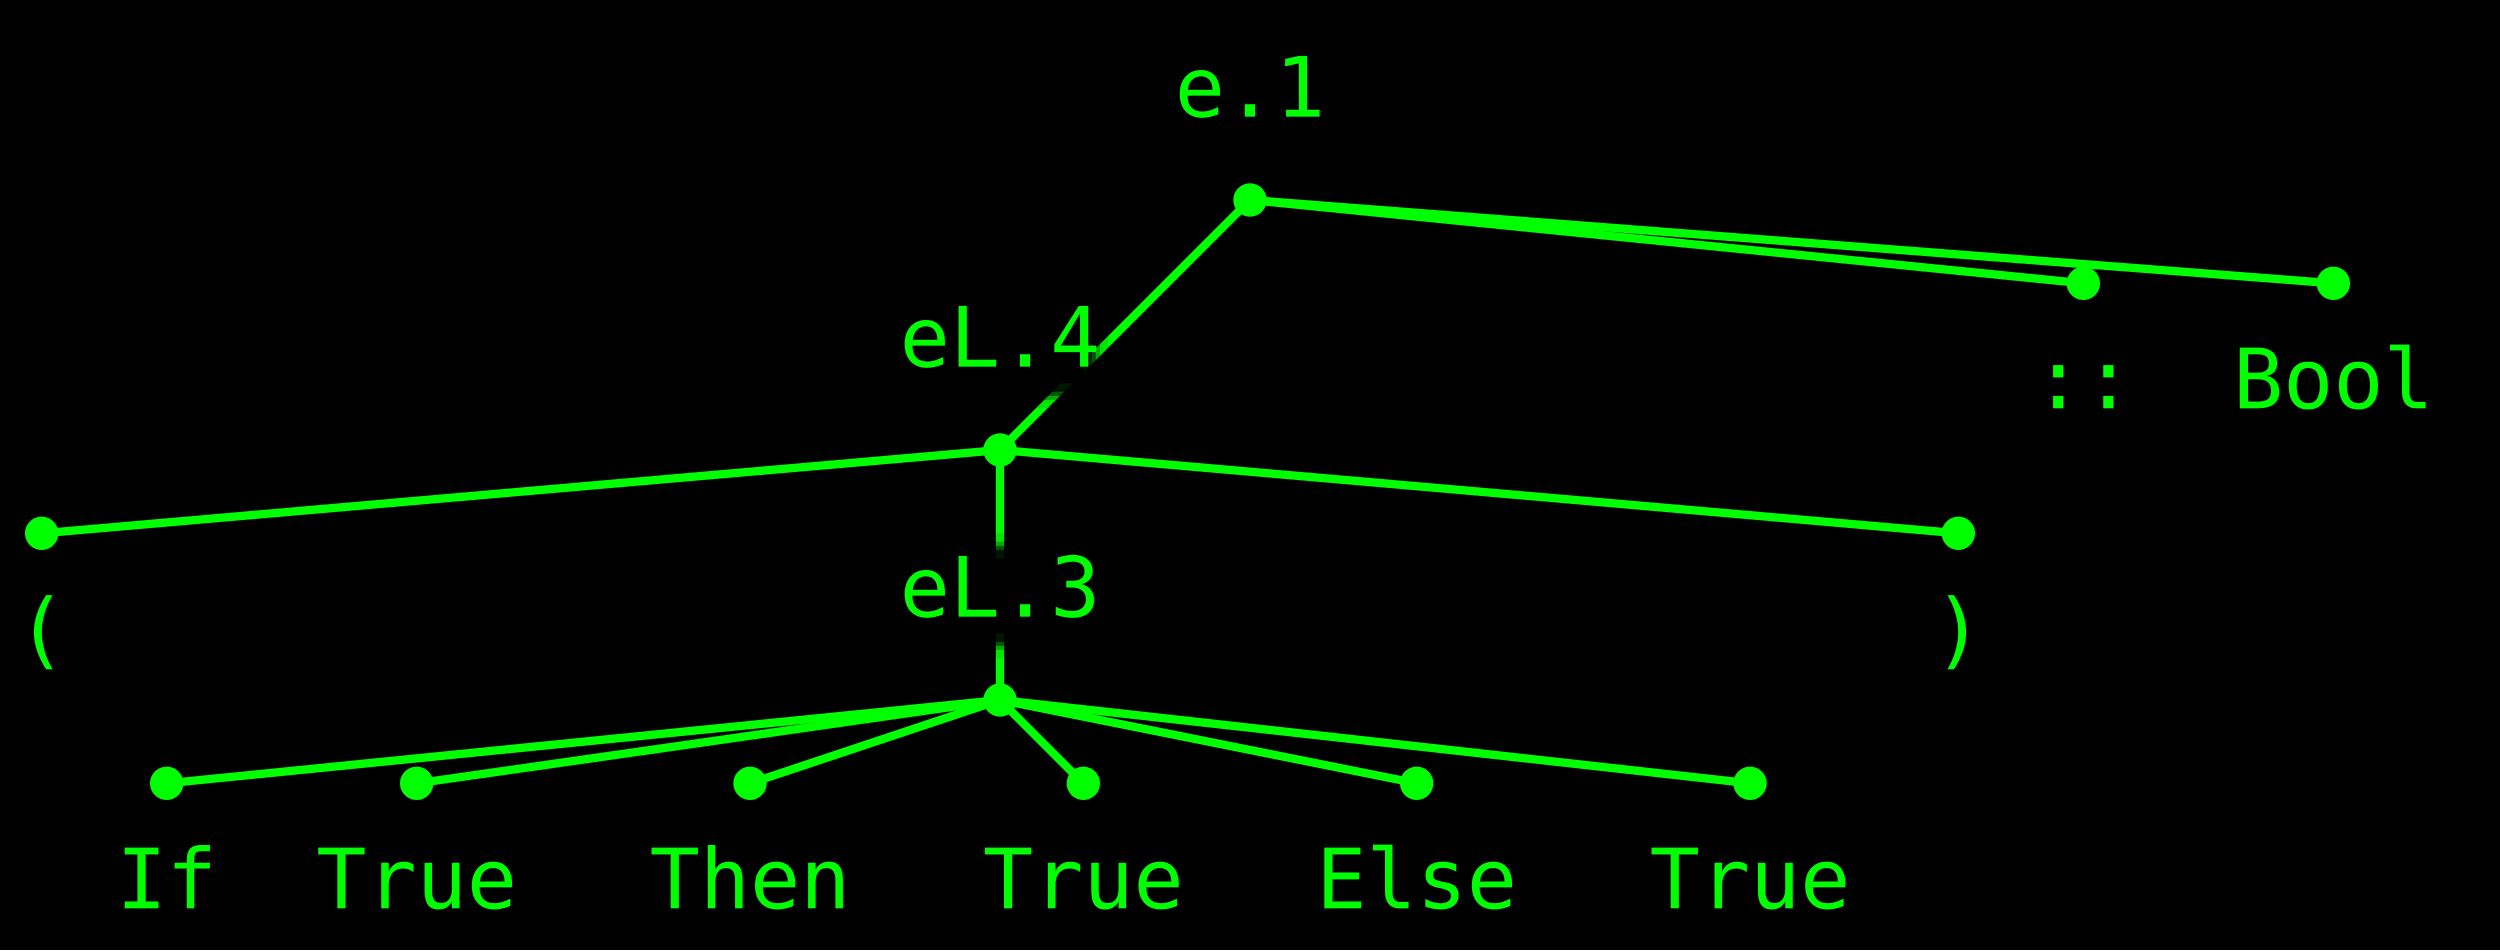
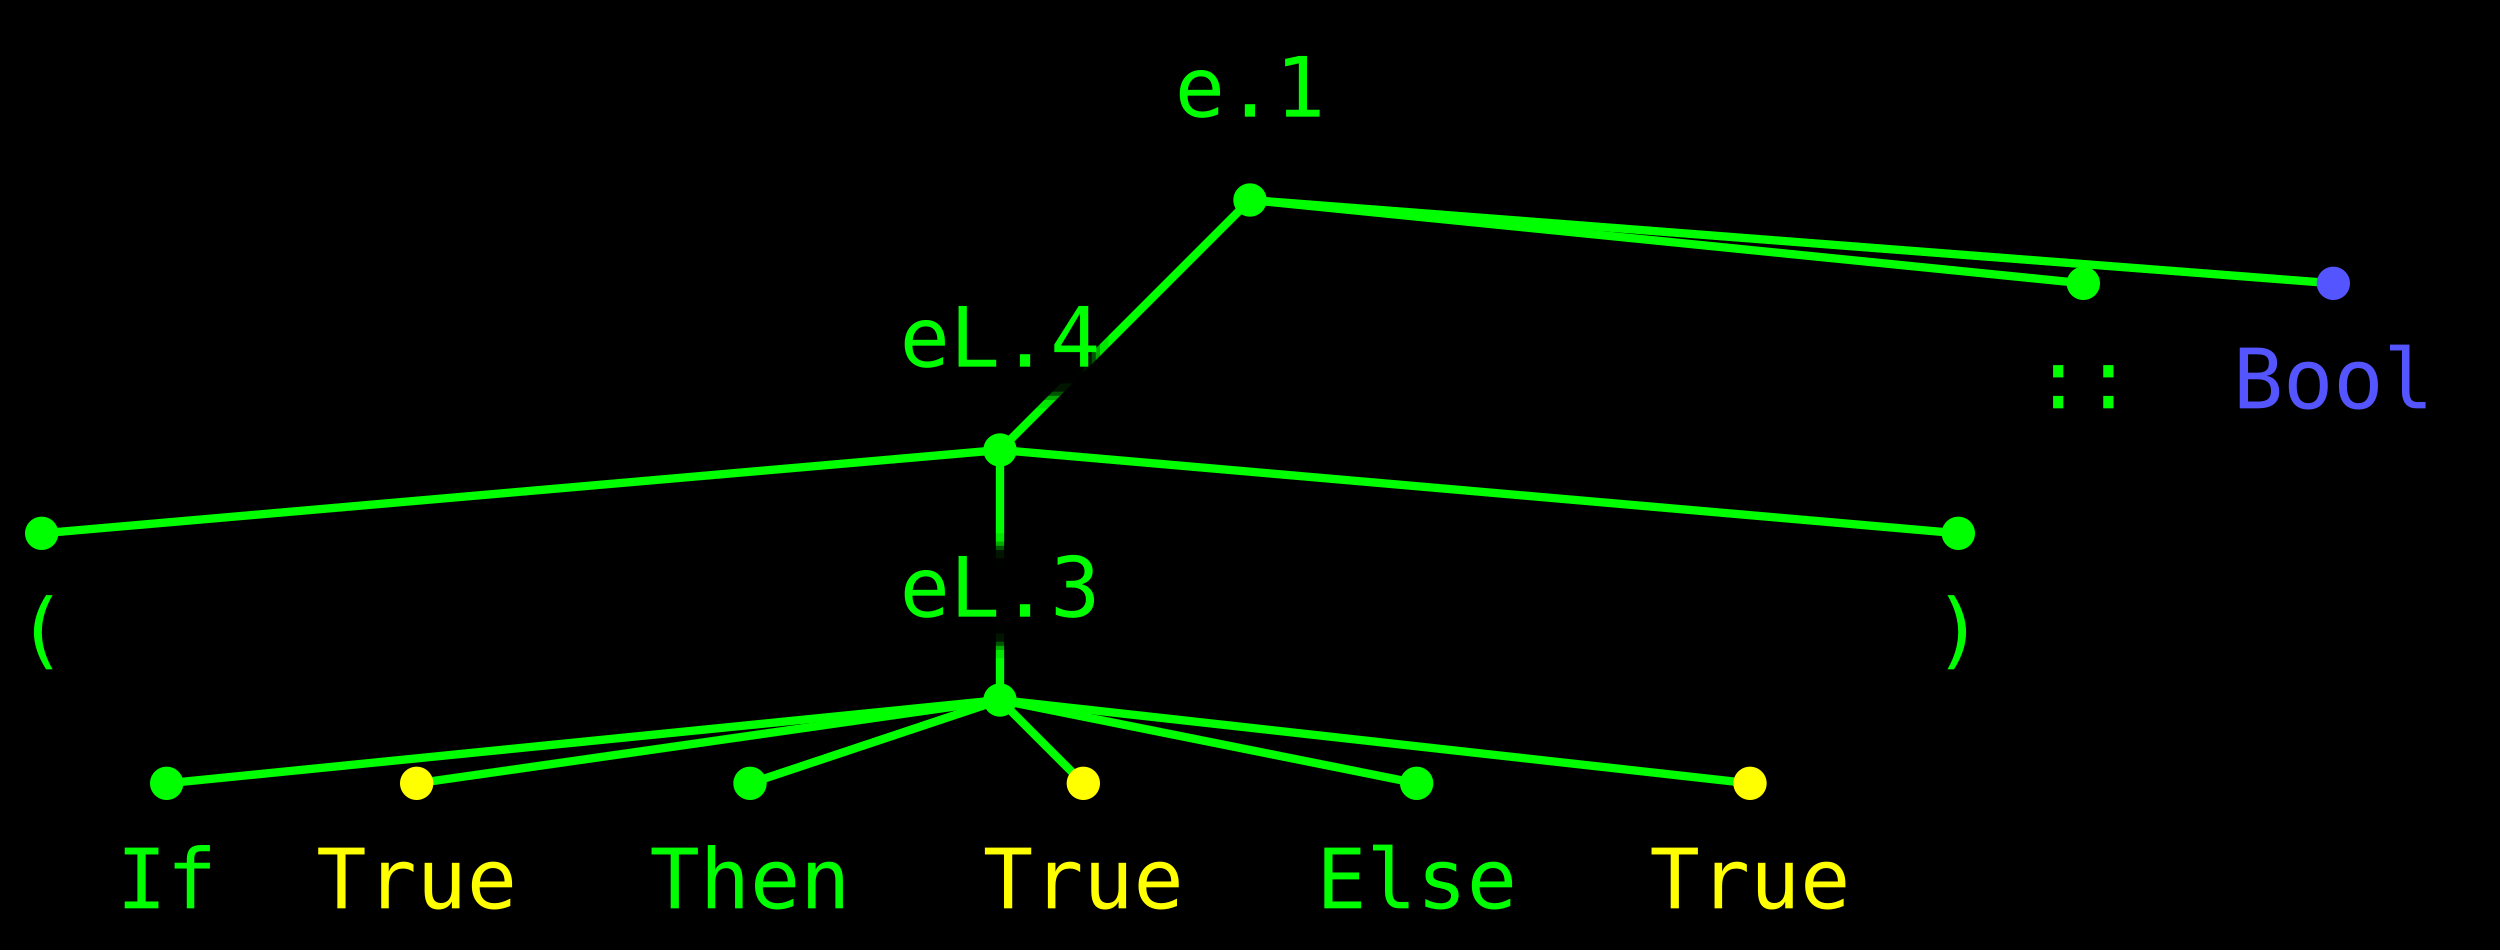
<svg xmlns="http://www.w3.org/2000/svg" version="1.1" width="600" height="228" viewBox="0 0 600 228">
  <rect width="600" height="228" fill="#000000" />
  <path d="M 300 48 , 240 108" stroke="#00ff00" stroke-width="2" stroke-linecap="round" />
  <path d="M 300 48 , 500 68" stroke="#00ff00" stroke-width="2" stroke-linecap="round" />
  <path d="M 300 48 , 560 68" stroke="#00ff00" stroke-width="2" stroke-linecap="round" />
  <path d="M 240 108 , 10 128" stroke="#00ff00" stroke-width="2" stroke-linecap="round" />
  <path d="M 240 108 , 240 168" stroke="#00ff00" stroke-width="2" stroke-linecap="round" />
  <path d="M 240 108 , 470 128" stroke="#00ff00" stroke-width="2" stroke-linecap="round" />
  <path d="M 240 168 , 40 188" stroke="#00ff00" stroke-width="2" stroke-linecap="round" />
  <path d="M 240 168 , 100 188" stroke="#00ff00" stroke-width="2" stroke-linecap="round" />
  <path d="M 240 168 , 180 188" stroke="#00ff00" stroke-width="2" stroke-linecap="round" />
  <path d="M 240 168 , 260 188" stroke="#00ff00" stroke-width="2" stroke-linecap="round" />
  <path d="M 240 168 , 340 188" stroke="#00ff00" stroke-width="2" stroke-linecap="round" />
  <path d="M 240 168 , 420 188" stroke="#00ff00" stroke-width="2" stroke-linecap="round" />
  <rect x="289" y="16" width="23" height="14" fill="#000000" fill-opacity="1.0" />
  <rect x="287" y="14" width="27" height="18" fill="#000000" fill-opacity="0.9" />
  <rect x="285" y="12" width="31" height="22" fill="#000000" fill-opacity="0.75" />
  <rect x="284" y="11" width="33" height="24" fill="#000000" fill-opacity="0.5" />
  <rect x="283" y="10" width="35" height="26" fill="#000000" fill-opacity="0.25" />
  <rect x="281" y="8" width="39" height="30" fill="#000000" fill-opacity="0.1" />
  <text x="300" y="28" font-size="20" text-anchor="middle" font-family="mono" fill="#00ff00">e.1</text>
  <circle r="4" cx="300" cy="48" fill="#00ff00" />
  <rect x="222" y="76" width="36" height="14" fill="#000000" fill-opacity="1.0" />
  <rect x="220" y="74" width="40" height="18" fill="#000000" fill-opacity="0.9" />
  <rect x="218" y="72" width="44" height="22" fill="#000000" fill-opacity="0.75" />
  <rect x="217" y="71" width="46" height="24" fill="#000000" fill-opacity="0.5" />
  <rect x="216" y="70" width="48" height="26" fill="#000000" fill-opacity="0.25" />
  <rect x="214" y="68" width="52" height="30" fill="#000000" fill-opacity="0.1" />
  <text x="240" y="88" font-size="20" text-anchor="middle" font-family="mono" fill="#00ff00">eL.4</text>
  <circle r="4" cx="240" cy="108" fill="#00ff00" />
  <rect x="12" y="146" width="-3" height="14" fill="#000000" fill-opacity="1.0" />
  <rect x="10" y="144" width="1" height="18" fill="#000000" fill-opacity="0.9" />
  <rect x="8" y="142" width="5" height="22" fill="#000000" fill-opacity="0.75" />
  <rect x="7" y="141" width="7" height="24" fill="#000000" fill-opacity="0.5" />
  <rect x="6" y="140" width="9" height="26" fill="#000000" fill-opacity="0.25" />
  <rect x="4" y="138" width="13" height="30" fill="#000000" fill-opacity="0.1" />
  <text x="10" y="158" font-size="20" text-anchor="middle" font-family="mono" fill="#00ff00">(</text>
  <circle r="4" cx="10" cy="128" fill="#00ff00" />
  <rect x="222" y="136" width="36" height="14" fill="#000000" fill-opacity="1.0" />
  <rect x="220" y="134" width="40" height="18" fill="#000000" fill-opacity="0.9" />
  <rect x="218" y="132" width="44" height="22" fill="#000000" fill-opacity="0.75" />
  <rect x="217" y="131" width="46" height="24" fill="#000000" fill-opacity="0.5" />
  <rect x="216" y="130" width="48" height="26" fill="#000000" fill-opacity="0.25" />
  <rect x="214" y="128" width="52" height="30" fill="#000000" fill-opacity="0.1" />
  <text x="240" y="148" font-size="20" text-anchor="middle" font-family="mono" fill="#00ff00">eL.3</text>
  <circle r="4" cx="240" cy="168" fill="#00ff00" />
  <rect x="35" y="206" width="10" height="14" fill="#000000" fill-opacity="1.0" />
  <rect x="33" y="204" width="14" height="18" fill="#000000" fill-opacity="0.9" />
  <rect x="31" y="202" width="18" height="22" fill="#000000" fill-opacity="0.75" />
  <rect x="30" y="201" width="20" height="24" fill="#000000" fill-opacity="0.5" />
  <rect x="29" y="200" width="22" height="26" fill="#000000" fill-opacity="0.25" />
  <rect x="27" y="198" width="26" height="30" fill="#000000" fill-opacity="0.1" />
  <text x="40" y="218" font-size="20" text-anchor="middle" font-family="mono" fill="#00ff00">If</text>
  <circle r="4" cx="40" cy="188" fill="#00ff00" />
  <rect x="82" y="206" width="36" height="14" fill="#000000" fill-opacity="1.0" />
  <rect x="80" y="204" width="40" height="18" fill="#000000" fill-opacity="0.9" />
  <rect x="78" y="202" width="44" height="22" fill="#000000" fill-opacity="0.75" />
  <rect x="77" y="201" width="46" height="24" fill="#000000" fill-opacity="0.5" />
  <rect x="76" y="200" width="48" height="26" fill="#000000" fill-opacity="0.25" />
  <rect x="74" y="198" width="52" height="30" fill="#000000" fill-opacity="0.1" />
-   <text x="100" y="218" font-size="20" text-anchor="middle" font-family="mono" fill="#00ff00">True</text>
-   <circle r="4" cx="100" cy="188" fill="#00ff00" />
+   <text x="100" y="218" font-size="20" text-anchor="middle" font-family="mono" fill="#ffff00">True</text>
+   <circle r="4" cx="100" cy="188" fill="#ffff00" />
  <rect x="162" y="206" width="36" height="14" fill="#000000" fill-opacity="1.0" />
  <rect x="160" y="204" width="40" height="18" fill="#000000" fill-opacity="0.9" />
  <rect x="158" y="202" width="44" height="22" fill="#000000" fill-opacity="0.75" />
  <rect x="157" y="201" width="46" height="24" fill="#000000" fill-opacity="0.5" />
  <rect x="156" y="200" width="48" height="26" fill="#000000" fill-opacity="0.25" />
  <rect x="154" y="198" width="52" height="30" fill="#000000" fill-opacity="0.1" />
  <text x="180" y="218" font-size="20" text-anchor="middle" font-family="mono" fill="#00ff00">Then</text>
  <circle r="4" cx="180" cy="188" fill="#00ff00" />
  <rect x="242" y="206" width="36" height="14" fill="#000000" fill-opacity="1.0" />
  <rect x="240" y="204" width="40" height="18" fill="#000000" fill-opacity="0.9" />
  <rect x="238" y="202" width="44" height="22" fill="#000000" fill-opacity="0.75" />
  <rect x="237" y="201" width="46" height="24" fill="#000000" fill-opacity="0.5" />
  <rect x="236" y="200" width="48" height="26" fill="#000000" fill-opacity="0.25" />
  <rect x="234" y="198" width="52" height="30" fill="#000000" fill-opacity="0.1" />
-   <text x="260" y="218" font-size="20" text-anchor="middle" font-family="mono" fill="#00ff00">True</text>
-   <circle r="4" cx="260" cy="188" fill="#00ff00" />
+   <text x="260" y="218" font-size="20" text-anchor="middle" font-family="mono" fill="#ffff00">True</text>
+   <circle r="4" cx="260" cy="188" fill="#ffff00" />
  <rect x="322" y="206" width="36" height="14" fill="#000000" fill-opacity="1.0" />
  <rect x="320" y="204" width="40" height="18" fill="#000000" fill-opacity="0.9" />
  <rect x="318" y="202" width="44" height="22" fill="#000000" fill-opacity="0.75" />
  <rect x="317" y="201" width="46" height="24" fill="#000000" fill-opacity="0.5" />
  <rect x="316" y="200" width="48" height="26" fill="#000000" fill-opacity="0.25" />
  <rect x="314" y="198" width="52" height="30" fill="#000000" fill-opacity="0.1" />
  <text x="340" y="218" font-size="20" text-anchor="middle" font-family="mono" fill="#00ff00">Else</text>
  <circle r="4" cx="340" cy="188" fill="#00ff00" />
  <rect x="402" y="206" width="36" height="14" fill="#000000" fill-opacity="1.0" />
  <rect x="400" y="204" width="40" height="18" fill="#000000" fill-opacity="0.9" />
  <rect x="398" y="202" width="44" height="22" fill="#000000" fill-opacity="0.75" />
  <rect x="397" y="201" width="46" height="24" fill="#000000" fill-opacity="0.5" />
  <rect x="396" y="200" width="48" height="26" fill="#000000" fill-opacity="0.25" />
  <rect x="394" y="198" width="52" height="30" fill="#000000" fill-opacity="0.1" />
-   <text x="420" y="218" font-size="20" text-anchor="middle" font-family="mono" fill="#00ff00">True</text>
-   <circle r="4" cx="420" cy="188" fill="#00ff00" />
+   <text x="420" y="218" font-size="20" text-anchor="middle" font-family="mono" fill="#ffff00">True</text>
+   <circle r="4" cx="420" cy="188" fill="#ffff00" />
  <rect x="472" y="146" width="-3" height="14" fill="#000000" fill-opacity="1.0" />
  <rect x="470" y="144" width="1" height="18" fill="#000000" fill-opacity="0.9" />
  <rect x="468" y="142" width="5" height="22" fill="#000000" fill-opacity="0.75" />
  <rect x="467" y="141" width="7" height="24" fill="#000000" fill-opacity="0.5" />
  <rect x="466" y="140" width="9" height="26" fill="#000000" fill-opacity="0.25" />
  <rect x="464" y="138" width="13" height="30" fill="#000000" fill-opacity="0.1" />
  <text x="470" y="158" font-size="20" text-anchor="middle" font-family="mono" fill="#00ff00">)</text>
  <circle r="4" cx="470" cy="128" fill="#00ff00" />
  <rect x="495" y="86" width="10" height="14" fill="#000000" fill-opacity="1.0" />
  <rect x="493" y="84" width="14" height="18" fill="#000000" fill-opacity="0.9" />
  <rect x="491" y="82" width="18" height="22" fill="#000000" fill-opacity="0.75" />
  <rect x="490" y="81" width="20" height="24" fill="#000000" fill-opacity="0.5" />
  <rect x="489" y="80" width="22" height="26" fill="#000000" fill-opacity="0.25" />
  <rect x="487" y="78" width="26" height="30" fill="#000000" fill-opacity="0.1" />
  <text x="500" y="98" font-size="20" text-anchor="middle" font-family="mono" fill="#00ff00">::</text>
  <circle r="4" cx="500" cy="68" fill="#00ff00" />
  <rect x="542" y="86" width="36" height="14" fill="#000000" fill-opacity="1.0" />
  <rect x="540" y="84" width="40" height="18" fill="#000000" fill-opacity="0.9" />
  <rect x="538" y="82" width="44" height="22" fill="#000000" fill-opacity="0.75" />
  <rect x="537" y="81" width="46" height="24" fill="#000000" fill-opacity="0.5" />
  <rect x="536" y="80" width="48" height="26" fill="#000000" fill-opacity="0.25" />
  <rect x="534" y="78" width="52" height="30" fill="#000000" fill-opacity="0.1" />
-   <text x="560" y="98" font-size="20" text-anchor="middle" font-family="mono" fill="#00ff00">Bool</text>
-   <circle r="4" cx="560" cy="68" fill="#00ff00" />
+   <text x="560" y="98" font-size="20" text-anchor="middle" font-family="mono" fill="#5555ff">Bool</text>
+   <circle r="4" cx="560" cy="68" fill="#5555ff" />
</svg>
